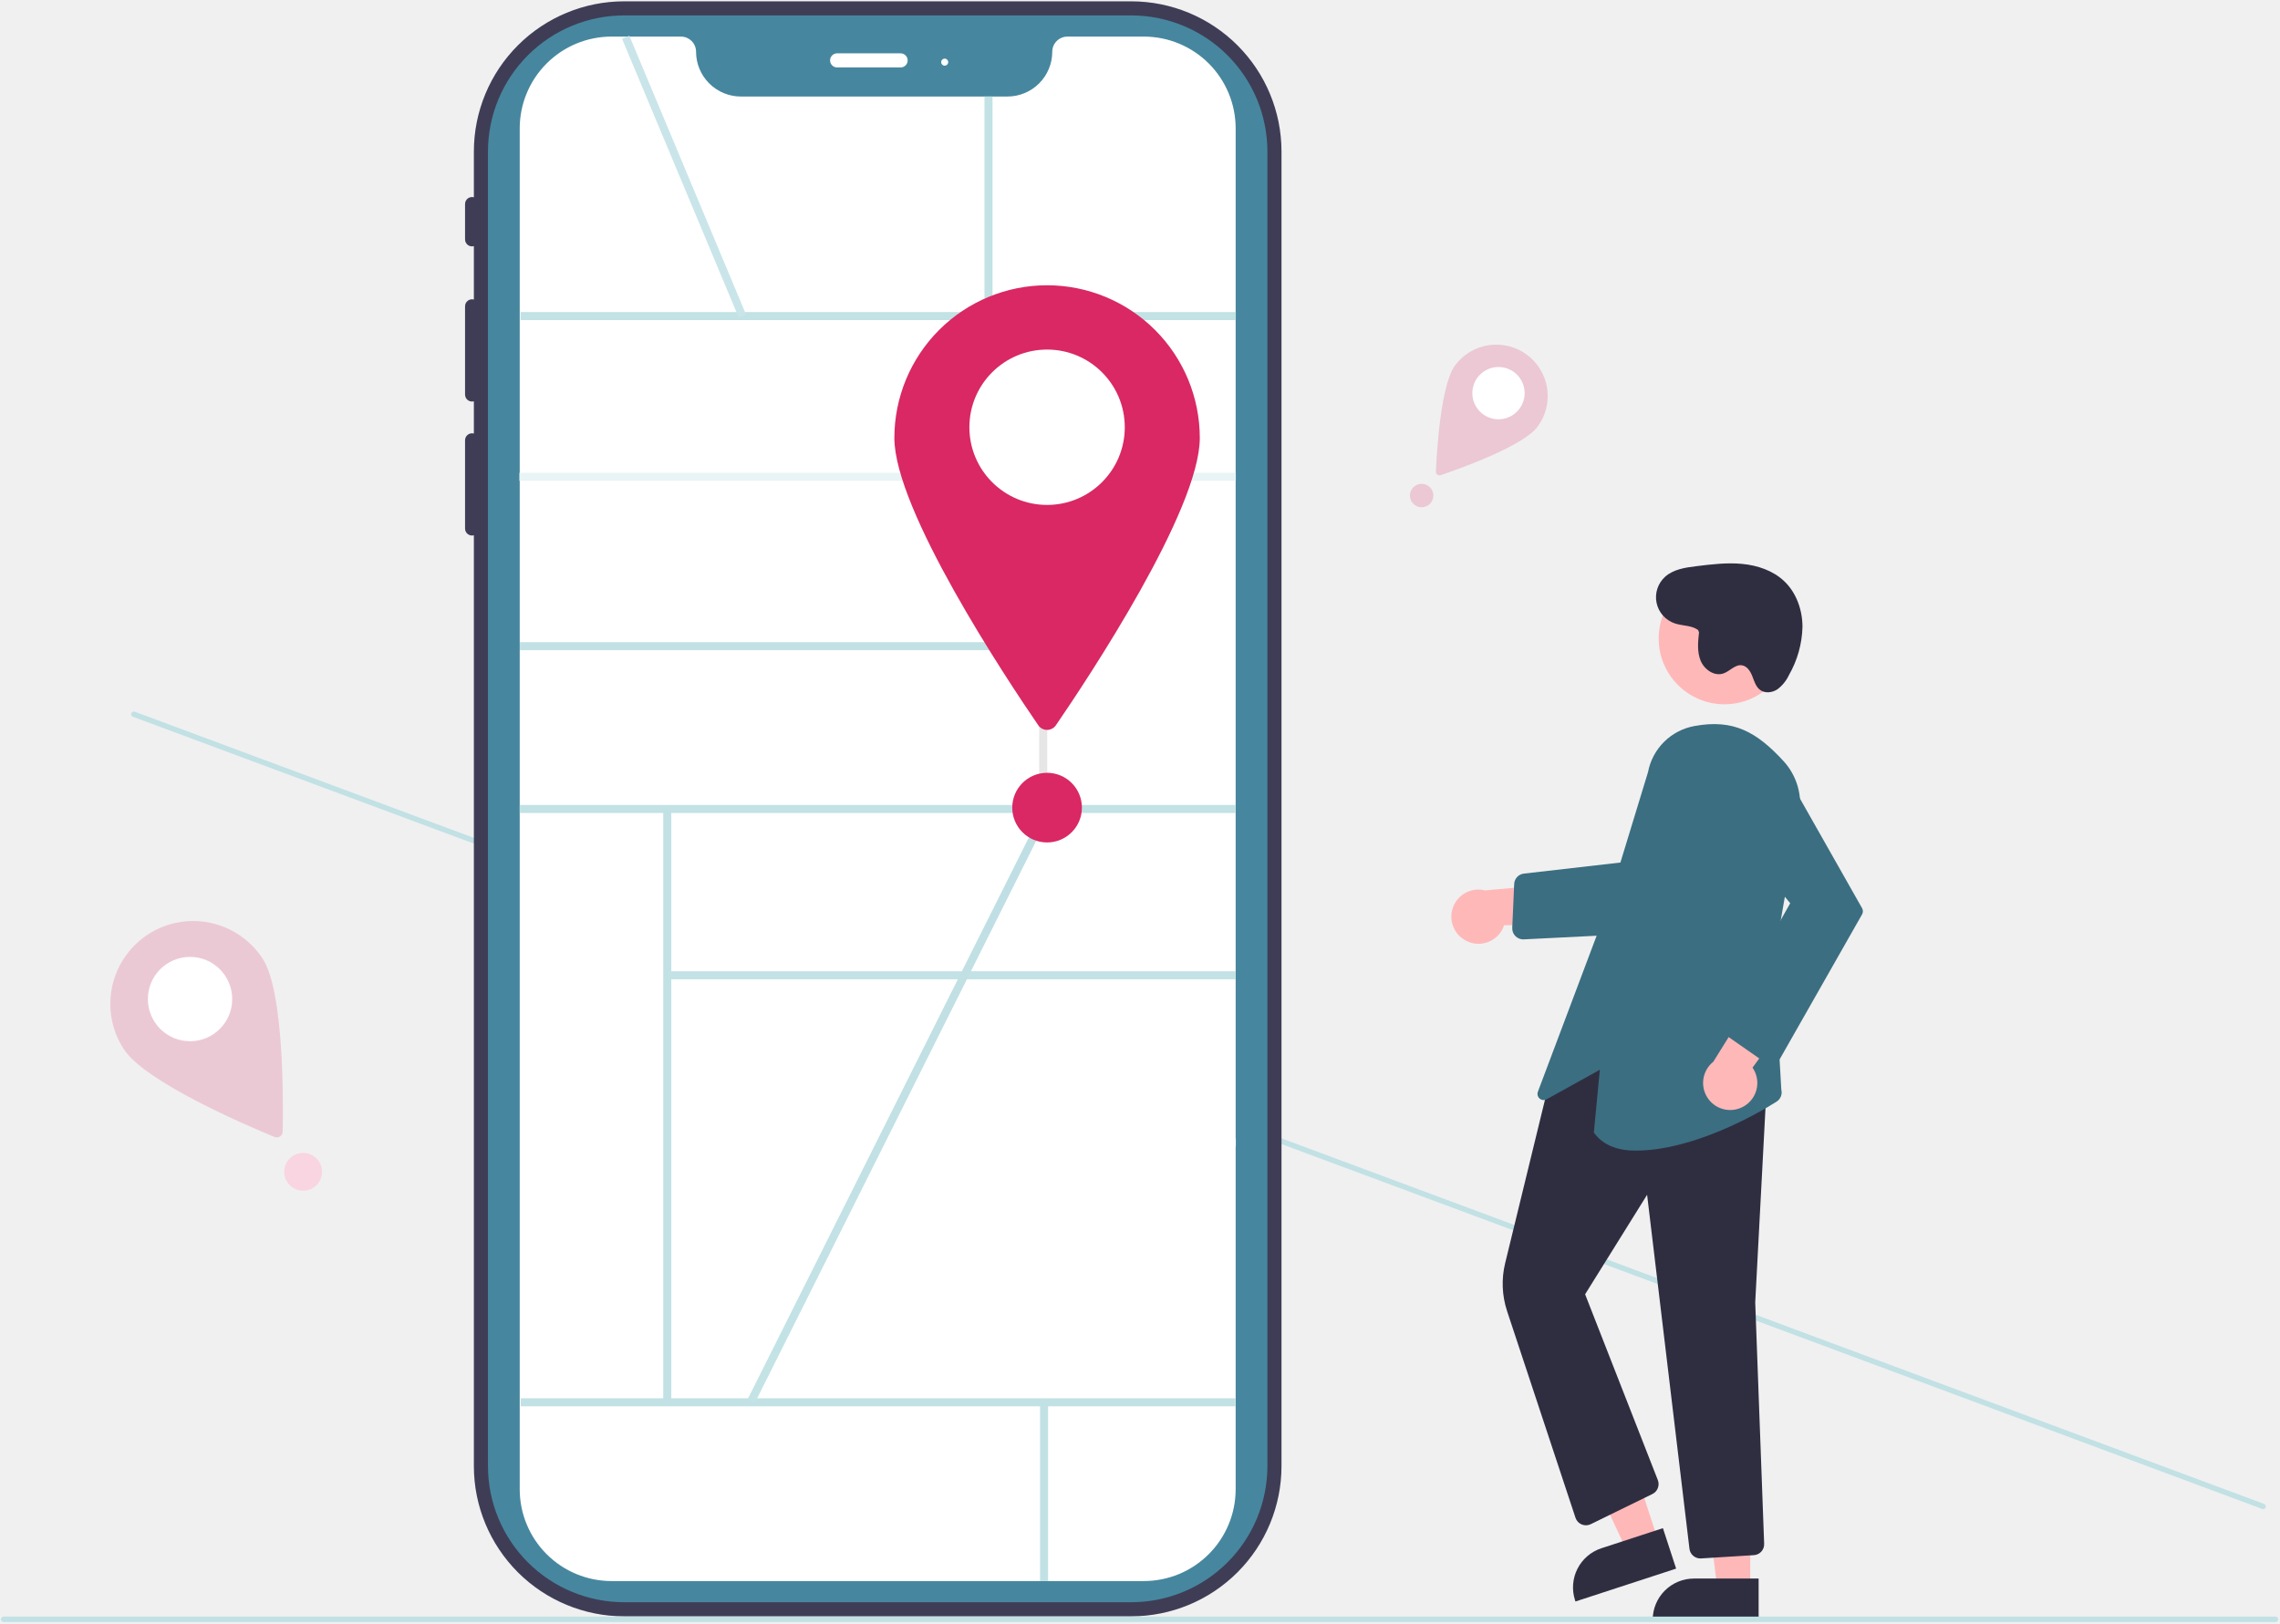
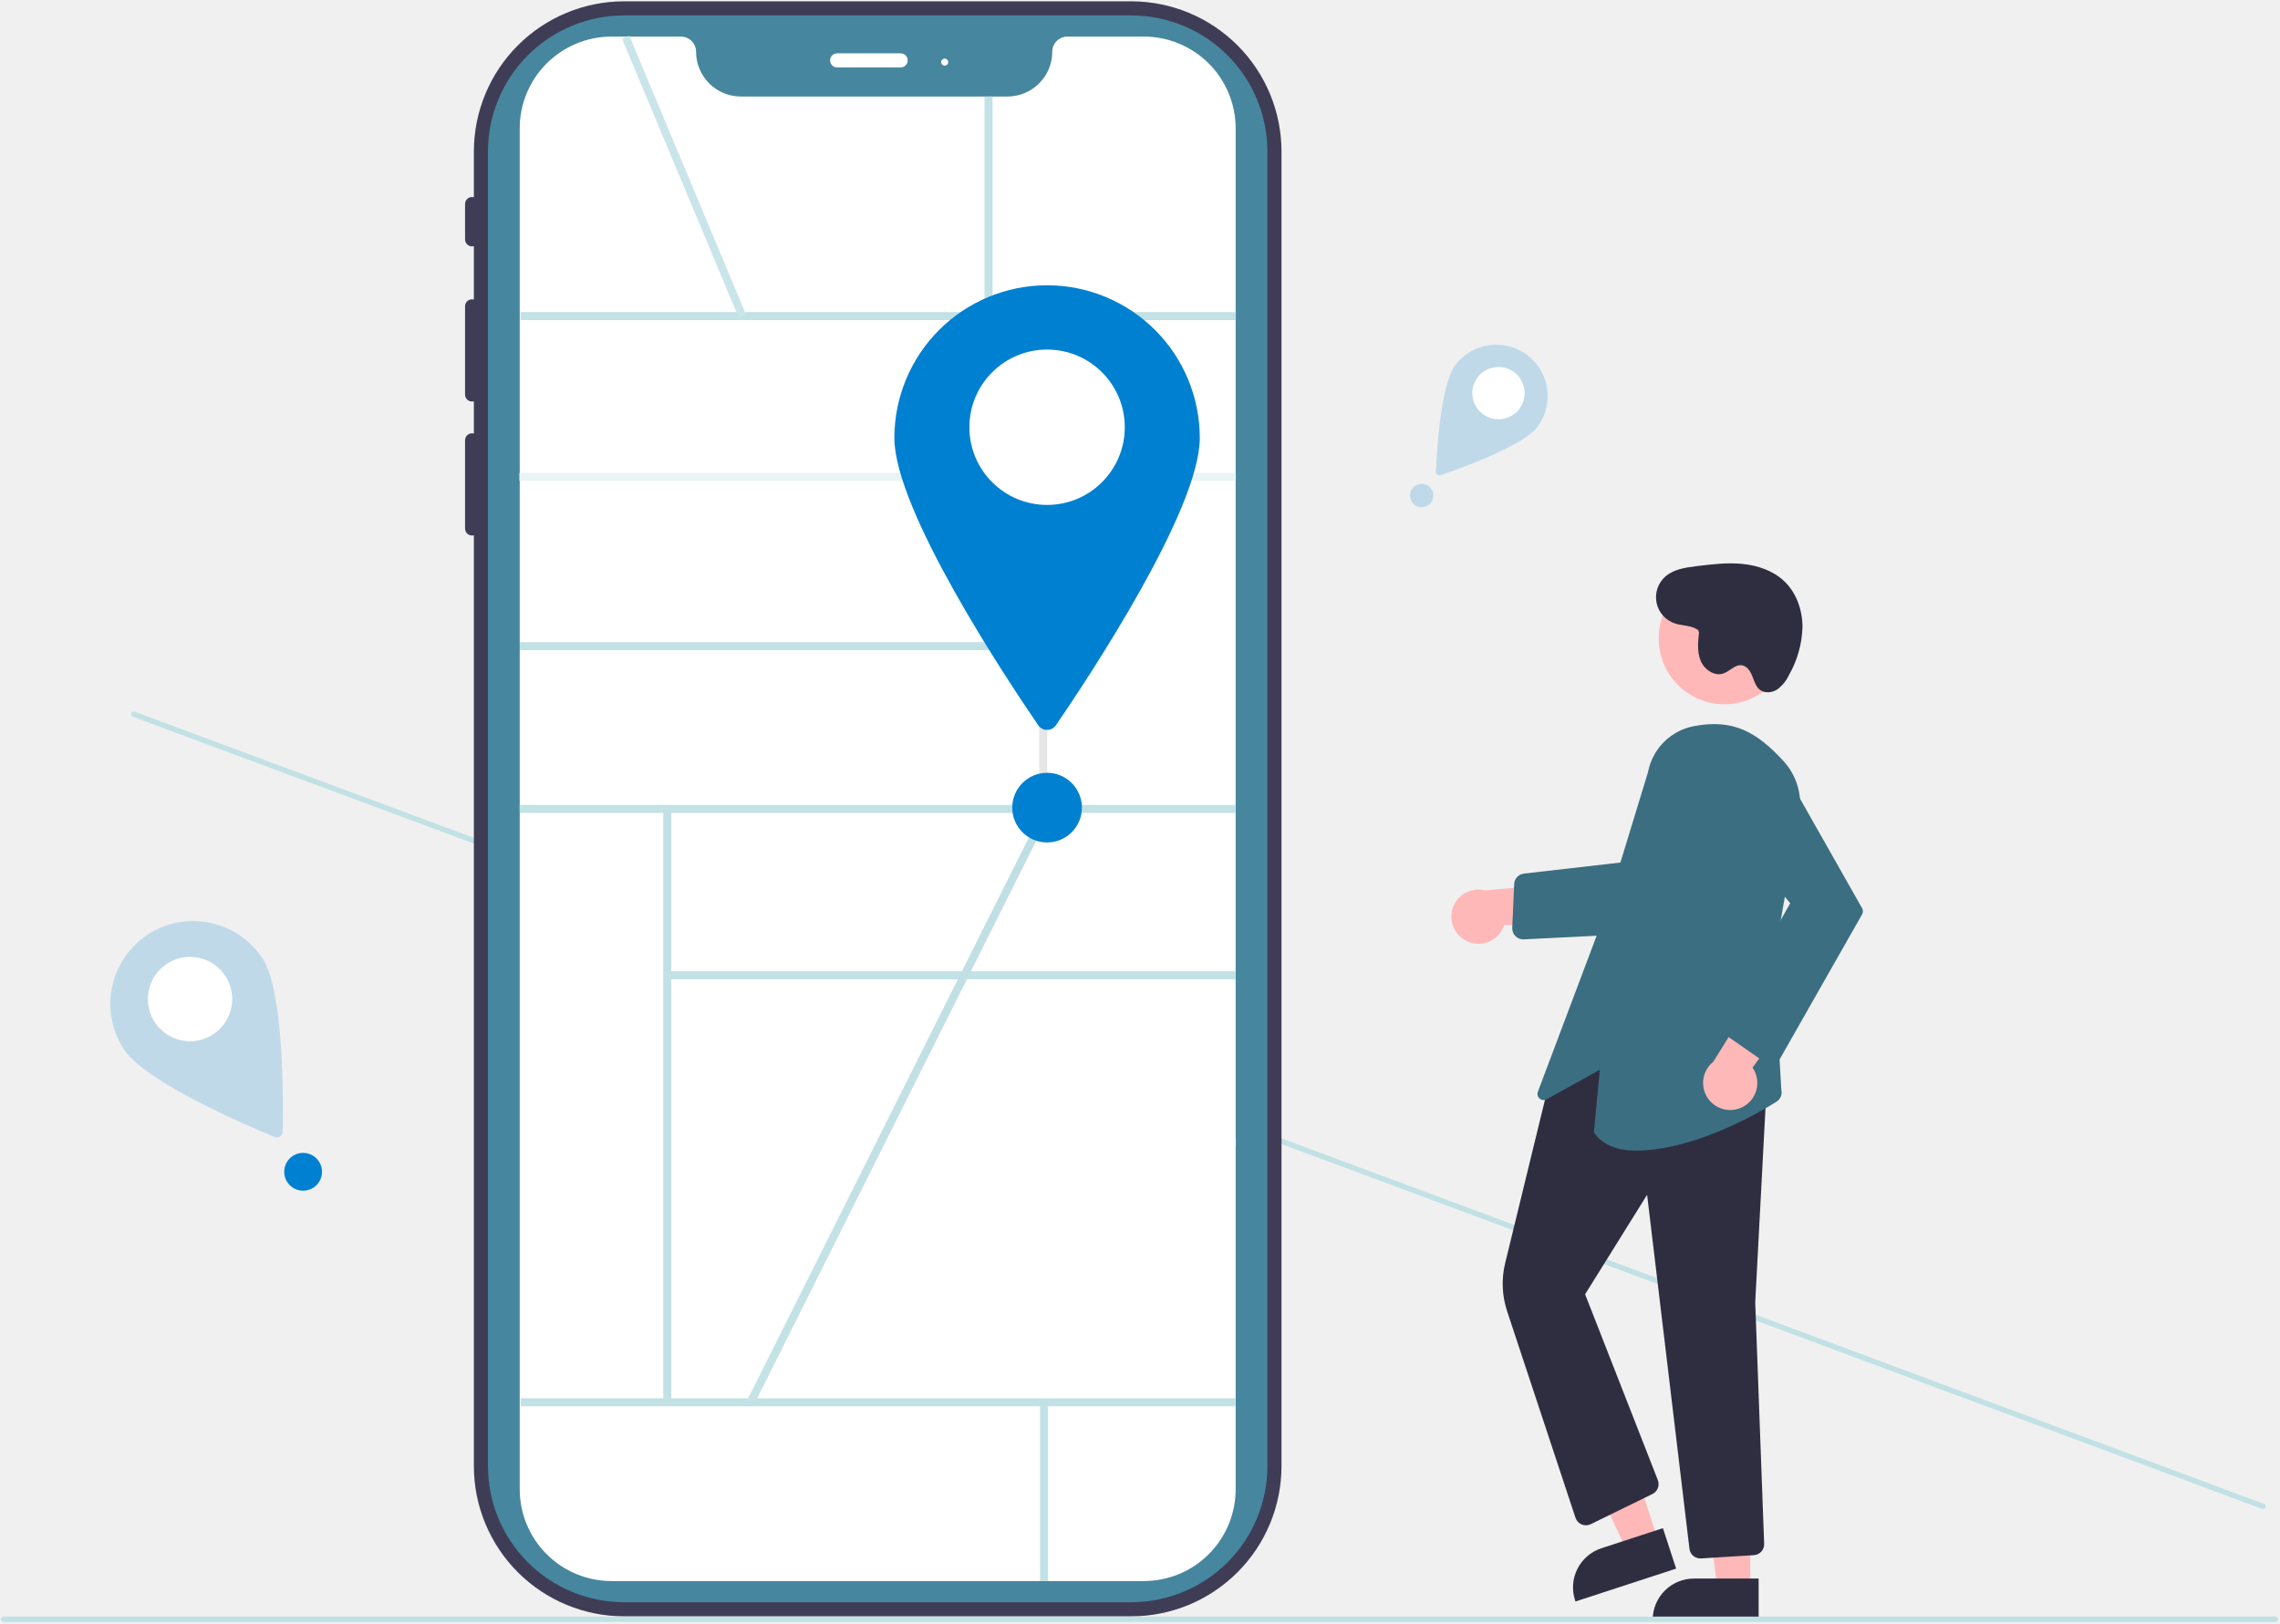
<svg xmlns="http://www.w3.org/2000/svg" width="851" height="606" viewBox="0 0 851 606" fill="none">
  <g clip-path="url(#clip0_285_999)">
    <path d="M845.645 562.71C845.552 562.958 845.365 563.16 845.124 563.27C844.883 563.38 844.608 563.39 844.359 563.299L49.598 267.563C49.35 267.47 49.149 267.283 49.039 267.042C48.929 266.801 48.92 266.526 49.012 266.278C49.104 266.03 49.291 265.829 49.532 265.718C49.773 265.608 50.047 265.597 50.296 265.689L845.057 561.424C845.305 561.517 845.506 561.705 845.616 561.946C845.726 562.187 845.737 562.462 845.645 562.71Z" fill="#C1E1E4" />
    <path d="M422.282 0.494H232.903C218.047 0.511 203.804 6.42 193.3 16.924C182.795 27.429 176.886 41.672 176.869 56.527V73.645C176.481 73.538 176.072 73.523 175.677 73.601C175.281 73.679 174.909 73.847 174.59 74.094C174.271 74.34 174.013 74.657 173.838 75.02C173.662 75.383 173.573 75.782 173.578 76.185V89.348C173.573 89.751 173.662 90.15 173.838 90.513C174.013 90.876 174.271 91.193 174.59 91.439C174.909 91.686 175.281 91.855 175.677 91.932C176.072 92.01 176.481 91.995 176.869 91.888V111.82C176.481 111.713 176.072 111.697 175.677 111.775C175.281 111.853 174.909 112.022 174.59 112.268C174.271 112.514 174.013 112.832 173.838 113.194C173.662 113.557 173.573 113.956 173.578 114.359V147.268C173.573 147.671 173.662 148.07 173.838 148.433C174.013 148.796 174.271 149.113 174.59 149.359C174.909 149.606 175.281 149.774 175.677 149.852C176.072 149.93 176.481 149.915 176.869 149.808V161.841C176.481 161.734 176.072 161.719 175.677 161.797C175.281 161.875 174.909 162.043 174.59 162.29C174.271 162.536 174.013 162.853 173.838 163.216C173.662 163.579 173.573 163.978 173.578 164.381V197.29C173.573 197.693 173.662 198.092 173.838 198.455C174.013 198.818 174.271 199.135 174.59 199.381C174.909 199.627 175.281 199.796 175.677 199.874C176.072 199.952 176.481 199.936 176.869 199.829V547.353C176.886 562.209 182.795 576.451 193.3 586.956C203.804 597.461 218.047 603.37 232.903 603.386H422.282C437.138 603.37 451.38 597.461 461.885 586.956C472.39 576.451 478.299 562.209 478.315 547.353V56.527C478.299 41.672 472.39 27.429 461.885 16.924C451.38 6.42 437.138 0.511 422.282 0.494ZM466.468 547.353C466.455 559.068 461.795 570.299 453.512 578.583C445.228 586.866 433.997 591.526 422.282 591.539H232.903C221.188 591.526 209.957 586.866 201.673 578.583C193.389 570.299 188.73 559.068 188.717 547.353V56.527C188.73 44.813 193.389 33.581 201.673 25.298C209.957 17.014 221.188 12.355 232.903 12.341H422.282C433.997 12.355 445.228 17.014 453.512 25.298C461.795 33.581 466.455 44.813 466.468 56.527V547.353Z" fill="#3F3D56" />
    <path d="M422.282 598.121H232.903C219.443 598.106 206.539 592.752 197.021 583.235C187.504 573.717 182.15 560.813 182.135 547.353V56.528C182.15 43.068 187.504 30.164 197.021 20.646C206.539 11.129 219.443 5.775 232.903 5.76H422.282C435.742 5.775 448.646 11.129 458.164 20.646C467.681 30.164 473.035 43.068 473.05 56.528V547.353C473.035 560.813 467.681 573.717 458.164 583.235C448.646 592.752 435.742 598.106 422.282 598.121Z" fill="#46879F" />
    <path d="M426.962 590.222H228.223C219.145 590.212 210.442 586.601 204.023 580.182C197.604 573.763 193.993 565.06 193.982 555.982V47.898C193.993 38.82 197.604 30.117 204.023 23.698C210.442 17.278 219.145 13.668 228.223 13.657H254.141C255.641 13.659 257.08 14.256 258.141 15.317C259.202 16.378 259.799 17.816 259.8 19.317C259.805 23.749 261.568 27.999 264.703 31.133C267.837 34.267 272.086 36.03 276.519 36.035H376.034C380.466 36.03 384.716 34.267 387.85 31.133C390.985 27.999 392.748 23.749 392.753 19.317C392.754 17.816 393.351 16.378 394.412 15.317C395.473 14.256 396.911 13.659 398.412 13.657H426.962C436.04 13.668 444.744 17.278 451.163 23.698C457.582 30.117 461.193 38.82 461.203 47.898V555.982C461.193 565.06 457.582 573.763 451.163 580.182C444.744 586.601 436.041 590.212 426.962 590.222Z" fill="white" />
    <path d="M336.149 25.176H312.455C311.757 25.176 311.087 24.898 310.593 24.404C310.1 23.911 309.822 23.241 309.822 22.543C309.822 21.845 310.1 21.175 310.593 20.681C311.087 20.188 311.757 19.91 312.455 19.91H336.149C336.848 19.91 337.517 20.188 338.011 20.681C338.505 21.175 338.782 21.845 338.782 22.543C338.782 23.241 338.505 23.911 338.011 24.404C337.517 24.898 336.848 25.176 336.149 25.176Z" fill="white" />
    <path d="M352.603 24.517C353.33 24.517 353.92 23.928 353.92 23.201C353.92 22.474 353.33 21.885 352.603 21.885C351.876 21.885 351.287 22.474 351.287 23.201C351.287 23.928 351.876 24.517 352.603 24.517Z" fill="white" />
    <path d="M461.262 116.494H194.262V119.494H461.262V116.494Z" fill="#C2E2E5" />
    <path d="M461.263 176.494H193.877V179.494H461.263V176.494Z" fill="#E8F4F5" />
    <path d="M461.187 300.494H193.992V303.494H461.187V300.494Z" fill="#C2E2E5" />
    <path d="M461.258 424.994H194.328V427.994H461.258V424.994Z" fill="white" />
    <path d="M461.158 521.994H194.328V524.994H461.158V521.994Z" fill="#C2E1E5" />
    <path d="M390.869 117.994H387.869V301.994H390.869V117.994Z" fill="#E6E6E6" />
    <path d="M250.555 301.94H247.555V522.994H250.555V301.94Z" fill="#C2E1E5" />
    <path d="M461.203 362.576H249.055V365.576H461.203V362.576Z" fill="#C2E2E5" />
    <path d="M391.191 522.994H388.191V590.223H391.191V522.994Z" fill="#C2E1E5" />
    <path d="M388.871 239.723H194.035V242.723H388.871V239.723Z" fill="#C2E1E5" />
    <path d="M234.897 13.332L232.17 14.473L275.735 118.573L278.462 117.432L234.897 13.332Z" fill="#C9E5E9" />
    <path d="M370.461 36.035H367.461V117.994H370.461V36.035Z" fill="#C2E2E5" />
-     <path d="M447.818 163.494C447.818 190.374 406.259 253.01 394.114 270.741C393.747 271.277 393.256 271.715 392.681 272.018C392.107 272.321 391.468 272.48 390.818 272.48C390.169 272.48 389.53 272.321 388.955 272.018C388.381 271.715 387.889 271.277 387.523 270.741C375.378 253.01 333.818 190.374 333.818 163.494C333.818 148.377 339.824 133.879 350.513 123.189C361.203 112.499 375.701 106.494 390.818 106.494C405.936 106.494 420.434 112.499 431.123 123.189C441.813 133.879 447.818 148.377 447.818 163.494Z" fill="#D92863" />
+     <path d="M447.818 163.494C447.818 190.374 406.259 253.01 394.114 270.741C393.747 271.277 393.256 271.715 392.681 272.018C392.107 272.321 391.468 272.48 390.818 272.48C390.169 272.48 389.53 272.321 388.955 272.018C388.381 271.715 387.889 271.277 387.523 270.741C375.378 253.01 333.818 190.374 333.818 163.494C333.818 148.377 339.824 133.879 350.513 123.189C361.203 112.499 375.701 106.494 390.818 106.494C405.936 106.494 420.434 112.499 431.123 123.189C441.813 133.879 447.818 148.377 447.818 163.494Z" fill="#0080D0" />
    <path d="M390.818 188.494C406.835 188.494 419.818 175.51 419.818 159.494C419.818 143.478 406.835 130.494 390.818 130.494C374.802 130.494 361.818 143.478 361.818 159.494C361.818 175.51 374.802 188.494 390.818 188.494Z" fill="white" />
    <path d="M388.918 302.857L279.092 522.289L281.774 523.632L391.6 304.199L388.918 302.857Z" fill="#E6E6E6" />
    <path d="M388.918 302.857L279.092 522.289L281.774 523.632L391.6 304.199L388.918 302.857Z" fill="url(#paint0_linear_285_999)" fill-opacity="0.2" />
    <path d="M547.088 351.124C548.383 351.82 549.814 352.224 551.282 352.307C552.75 352.39 554.218 352.15 555.583 351.604C556.948 351.058 558.177 350.22 559.183 349.148C560.188 348.076 560.947 346.796 561.405 345.399L597.134 344.781L586.645 329.458L554.324 332.394C551.926 331.78 549.386 332.067 547.186 333.201C544.986 334.335 543.278 336.236 542.386 338.545C541.494 340.854 541.48 343.41 542.347 345.728C543.213 348.047 544.9 349.967 547.088 351.124H547.088Z" fill="#FFB8B8" />
    <path d="M568.537 350.678C567.983 350.678 567.435 350.566 566.926 350.348C566.417 350.131 565.957 349.812 565.574 349.412C565.191 349.012 564.893 348.539 564.698 348.02C564.503 347.502 564.415 346.95 564.439 346.396L565.161 330.013C565.2 329.037 565.588 328.108 566.254 327.394C566.92 326.679 567.82 326.228 568.79 326.12L610.181 321.373L608.794 348.675L568.74 350.672C568.672 350.676 568.604 350.678 568.537 350.678Z" fill="#3B6E81" />
    <path d="M618.945 575.249L607.291 579.055L587.064 535.915L604.264 530.298L618.945 575.249Z" fill="#FFB8B8" />
    <path d="M625.608 585.574L588.031 597.847L587.876 597.372C587.248 595.451 587.005 593.426 587.161 591.411C587.316 589.397 587.867 587.432 588.781 585.63C589.696 583.829 590.956 582.225 592.491 580.91C594.025 579.596 595.804 578.596 597.724 577.969L597.725 577.968L620.676 570.473L625.608 585.574Z" fill="#2F2E41" />
    <path d="M653.272 593.29L641.012 593.289L635.18 546.001L653.274 546.002L653.272 593.29Z" fill="#FFB8B8" />
    <path d="M656.398 605.174L616.867 605.172V604.672C616.867 602.652 617.265 600.651 618.038 598.784C618.812 596.917 619.945 595.221 621.374 593.793C622.803 592.364 624.499 591.23 626.366 590.457C628.232 589.684 630.233 589.286 632.254 589.286H632.255L656.398 589.287L656.398 605.174Z" fill="#2F2E41" />
    <path d="M634.651 581.78C633.649 581.779 632.681 581.411 631.932 580.745C631.182 580.08 630.702 579.163 630.583 578.168L614.776 446.023L591.638 483.165L618.786 552.542C619.155 553.501 619.154 554.563 618.781 555.521C618.408 556.479 617.691 557.263 616.771 557.72L593.741 568.989C593.215 569.246 592.64 569.388 592.056 569.405C591.471 569.422 590.889 569.313 590.349 569.086C589.81 568.859 589.325 568.519 588.928 568.09C588.531 567.66 588.23 567.15 588.046 566.595L562.524 489.486C560.602 483.683 560.351 477.457 561.8 471.518L578.302 403.796L578.495 403.69L615.694 383.314L615.907 383.393L659.715 399.382L655.13 486.199L658.461 576.308C658.507 577.378 658.129 578.424 657.41 579.218C656.691 580.012 655.688 580.491 654.618 580.552L634.907 581.773C634.821 581.777 634.736 581.78 634.651 581.78Z" fill="#2F2E41" />
    <path d="M610.521 429.53C603.976 429.53 598.462 427.666 595.011 422.926L594.9 422.774L597.133 399.348L577.278 410.37C576.866 410.598 576.394 410.695 575.926 410.646C575.457 410.598 575.015 410.407 574.659 410.1C574.302 409.792 574.049 409.382 573.932 408.926C573.816 408.47 573.843 407.989 574.009 407.548L598.77 341.789L615.12 288.222C615.931 283.935 618.025 279.995 621.125 276.924C624.224 273.853 628.184 271.796 632.478 271.026C647.043 268.351 655.718 273.265 665.735 284.171C668.158 286.824 669.942 289.996 670.951 293.445C671.961 296.893 672.17 300.526 671.561 304.067L662.085 358.228L664.869 406.788C665.082 407.626 665.025 408.509 664.706 409.311C664.386 410.114 663.822 410.795 663.092 411.257C655.347 416.187 631.599 429.528 610.521 429.53Z" fill="#3B6E81" />
    <path d="M643.657 262.915C657.221 262.915 668.218 251.919 668.218 238.354C668.218 224.789 657.221 213.793 643.657 213.793C630.092 213.793 619.096 224.789 619.096 238.354C619.096 251.919 630.092 262.915 643.657 262.915Z" fill="#FFB8B8" />
    <path d="M650.053 413.432C651.389 412.819 652.575 411.921 653.527 410.8C654.478 409.68 655.173 408.364 655.561 406.946C655.949 405.529 656.022 404.043 655.774 402.594C655.526 401.145 654.963 399.768 654.125 398.56L675.189 369.693L656.64 368.813L639.481 396.361C637.545 397.903 636.242 400.101 635.819 402.54C635.396 404.978 635.882 407.488 637.185 409.592C638.488 411.696 640.518 413.249 642.889 413.957C645.261 414.665 647.81 414.478 650.053 413.432Z" fill="#FFB8B8" />
    <path d="M661.461 397.142C660.433 397.289 659.388 397.04 658.536 396.446L644.591 386.722C643.752 386.142 643.161 385.269 642.934 384.275C642.706 383.281 642.859 382.238 643.362 381.351L668.188 337.18L643.219 307.124C641.907 305.546 640.939 303.712 640.375 301.739C639.812 299.766 639.665 297.697 639.944 295.664C640.224 293.632 640.923 291.679 641.999 289.931C643.074 288.184 644.501 286.679 646.19 285.513C647.878 284.347 649.791 283.545 651.806 283.159C653.821 282.773 655.895 282.81 657.895 283.269C659.895 283.727 661.777 284.598 663.423 285.824C665.068 287.05 666.44 288.605 667.452 290.39L695.022 339.051C695.217 339.398 695.32 339.789 695.319 340.186C695.319 340.584 695.216 340.975 695.021 341.321L664.445 395.109C664.163 395.605 663.781 396.036 663.323 396.376C662.864 396.715 662.341 396.956 661.785 397.082C661.677 397.107 661.569 397.127 661.461 397.142Z" fill="#3B6E81" />
    <path d="M633.841 235.219C631.41 233.404 628.045 233.687 625.164 232.736C623.45 232.17 621.914 231.163 620.711 229.816C619.508 228.469 618.68 226.829 618.311 225.061C617.942 223.293 618.044 221.459 618.607 219.743C619.171 218.028 620.175 216.49 621.52 215.285C624.631 212.497 629.057 211.864 633.202 211.354C638.882 210.656 644.617 209.956 650.312 210.512C656.007 211.067 661.74 212.991 665.903 216.917C670.493 221.246 672.754 227.691 672.769 234C672.609 240.339 670.869 246.537 667.707 252.033C666.729 254.122 665.256 255.939 663.414 257.328C661.499 258.592 658.799 258.923 656.954 257.557C655.359 256.377 654.775 254.309 654.055 252.461C653.334 250.612 652.105 248.643 650.142 248.358C647.613 247.991 645.684 250.562 643.271 251.403C639.897 252.58 636.149 249.977 634.772 246.679C633.396 243.381 633.758 239.65 634.145 236.097" fill="#2F2E41" />
    <path d="M850.328 604.494C850.327 604.759 850.222 605.013 850.034 605.2C849.847 605.388 849.593 605.493 849.328 605.494H1.328C1.063 605.494 0.809 605.389 0.621 605.201C0.433 605.014 0.328 604.759 0.328 604.494C0.328 604.229 0.433 603.975 0.621 603.787C0.809 603.6 1.063 603.494 1.328 603.494H849.328C849.593 603.495 849.847 603.6 850.034 603.788C850.222 603.975 850.327 604.229 850.328 604.494Z" fill="#C2E1E5" />
-     <path d="M390.818 314.494C397.998 314.494 403.818 308.674 403.818 301.494C403.818 294.314 397.998 288.494 390.818 288.494C383.639 288.494 377.818 294.314 377.818 301.494C377.818 308.674 383.639 314.494 390.818 314.494Z" fill="#D92863" />
-     <path d="M573.837 159.355C568.408 166.591 544.569 175.057 537.719 177.377C537.512 177.447 537.291 177.466 537.075 177.432C536.859 177.397 536.655 177.311 536.48 177.179C536.306 177.048 536.166 176.877 536.072 176.679C535.979 176.481 535.935 176.264 535.945 176.046C536.257 168.82 537.721 143.565 543.15 136.329C546.203 132.26 550.748 129.57 555.785 128.851C560.821 128.133 565.937 129.445 570.007 132.498C574.076 135.552 576.766 140.097 577.484 145.133C578.202 150.17 576.891 155.285 573.837 159.355Z" fill="#D92863" fill-opacity="0.2" />
+     <path d="M390.818 314.494C397.998 314.494 403.818 308.674 403.818 301.494C403.818 294.314 397.998 288.494 390.818 288.494C383.639 288.494 377.818 294.314 377.818 301.494C377.818 308.674 383.639 314.494 390.818 314.494Z" fill="#0080D0" />
+     <path d="M573.837 159.355C568.408 166.591 544.569 175.057 537.719 177.377C537.512 177.447 537.291 177.466 537.075 177.432C536.859 177.397 536.655 177.311 536.48 177.179C536.306 177.048 536.166 176.877 536.072 176.679C535.979 176.481 535.935 176.264 535.945 176.046C536.257 168.82 537.721 143.565 543.15 136.329C546.203 132.26 550.748 129.57 555.785 128.851C560.821 128.133 565.937 129.445 570.007 132.498C574.076 135.552 576.766 140.097 577.484 145.133C578.202 150.17 576.891 155.285 573.837 159.355Z" fill="#0080D0" fill-opacity="0.2" />
    <path d="M559.303 156.525C564.693 156.525 569.062 152.156 569.062 146.765C569.062 141.375 564.693 137.006 559.303 137.006C553.913 137.006 549.543 141.375 549.543 146.765C549.543 152.156 553.913 156.525 559.303 156.525Z" fill="white" />
-     <path d="M530.621 189.365C533.037 189.365 534.996 187.406 534.996 184.99C534.996 182.574 533.037 180.615 530.621 180.615C528.205 180.615 526.246 182.574 526.246 184.99C526.246 187.406 528.205 189.365 530.621 189.365Z" fill="#D92863" fill-opacity="0.2" />
-     <path d="M98.006 357.835C105.995 370.041 105.74 410.835 105.495 422.496C105.488 422.848 105.395 423.194 105.224 423.502C105.053 423.81 104.81 424.072 104.515 424.265C104.22 424.458 103.883 424.576 103.532 424.609C103.181 424.643 102.828 424.59 102.502 424.455C91.717 420.014 54.229 403.923 46.24 391.717C44.012 388.318 42.476 384.514 41.719 380.521C40.962 376.528 40.999 372.425 41.829 368.447C42.658 364.468 44.263 360.692 46.553 357.334C48.842 353.976 51.77 351.102 55.171 348.877C58.571 346.651 62.377 345.117 66.37 344.363C70.364 343.608 74.467 343.648 78.445 344.48C82.423 345.312 86.198 346.92 89.554 349.211C92.91 351.503 95.782 354.433 98.006 357.835Z" fill="#DA2D67" fill-opacity="0.2" />
+     <path d="M530.621 189.365C533.037 189.365 534.996 187.406 534.996 184.99C534.996 182.574 533.037 180.615 530.621 180.615C528.205 180.615 526.246 182.574 526.246 184.99C526.246 187.406 528.205 189.365 530.621 189.365Z" fill="#0080D0" fill-opacity="0.2" />
+     <path d="M98.006 357.835C105.995 370.041 105.74 410.835 105.495 422.496C105.488 422.848 105.395 423.194 105.224 423.502C105.053 423.81 104.81 424.072 104.515 424.265C104.22 424.458 103.883 424.576 103.532 424.609C103.181 424.643 102.828 424.59 102.502 424.455C91.717 420.014 54.229 403.923 46.24 391.717C44.012 388.318 42.476 384.514 41.719 380.521C40.962 376.528 40.999 372.425 41.829 368.447C42.658 364.468 44.263 360.692 46.553 357.334C48.842 353.976 51.77 351.102 55.171 348.877C58.571 346.651 62.377 345.117 66.37 344.363C70.364 343.608 74.467 343.648 78.445 344.48C82.423 345.312 86.198 346.92 89.554 349.211C92.91 351.503 95.782 354.433 98.006 357.835Z" fill="#0080D0" fill-opacity="0.2" />
    <path d="M70.934 388.698C79.626 388.698 86.672 381.651 86.672 372.959C86.672 364.267 79.626 357.221 70.934 357.221C62.242 357.221 55.195 364.267 55.195 372.959C55.195 381.651 62.242 388.698 70.934 388.698Z" fill="white" />
-     <path d="M113.137 444.495C117.034 444.495 120.192 441.336 120.192 437.44C120.192 433.543 117.034 430.385 113.137 430.385C109.241 430.385 106.082 433.543 106.082 437.44C106.082 441.336 109.241 444.495 113.137 444.495Z" fill="#F8D5E1" />
+     <path d="M113.137 444.495C117.034 444.495 120.192 441.336 120.192 437.44C120.192 433.543 117.034 430.385 113.137 430.385C109.241 430.385 106.082 433.543 106.082 437.44C106.082 441.336 109.241 444.495 113.137 444.495Z" fill="#0080D0" />
  </g>
  <defs>
    <linearGradient id="paint0_linear_285_999" x1="280.851" y1="522.115" x2="390.319" y2="303.399" gradientUnits="userSpaceOnUse">
      <stop stop-color="#36D7E2" />
      <stop offset="1" stop-color="#23C1D9" />
    </linearGradient>
    <clipPath id="clip0_285_999">
      <rect width="850" height="605" fill="white" transform="translate(0.328125 0.494141)" />
    </clipPath>
  </defs>
</svg>
